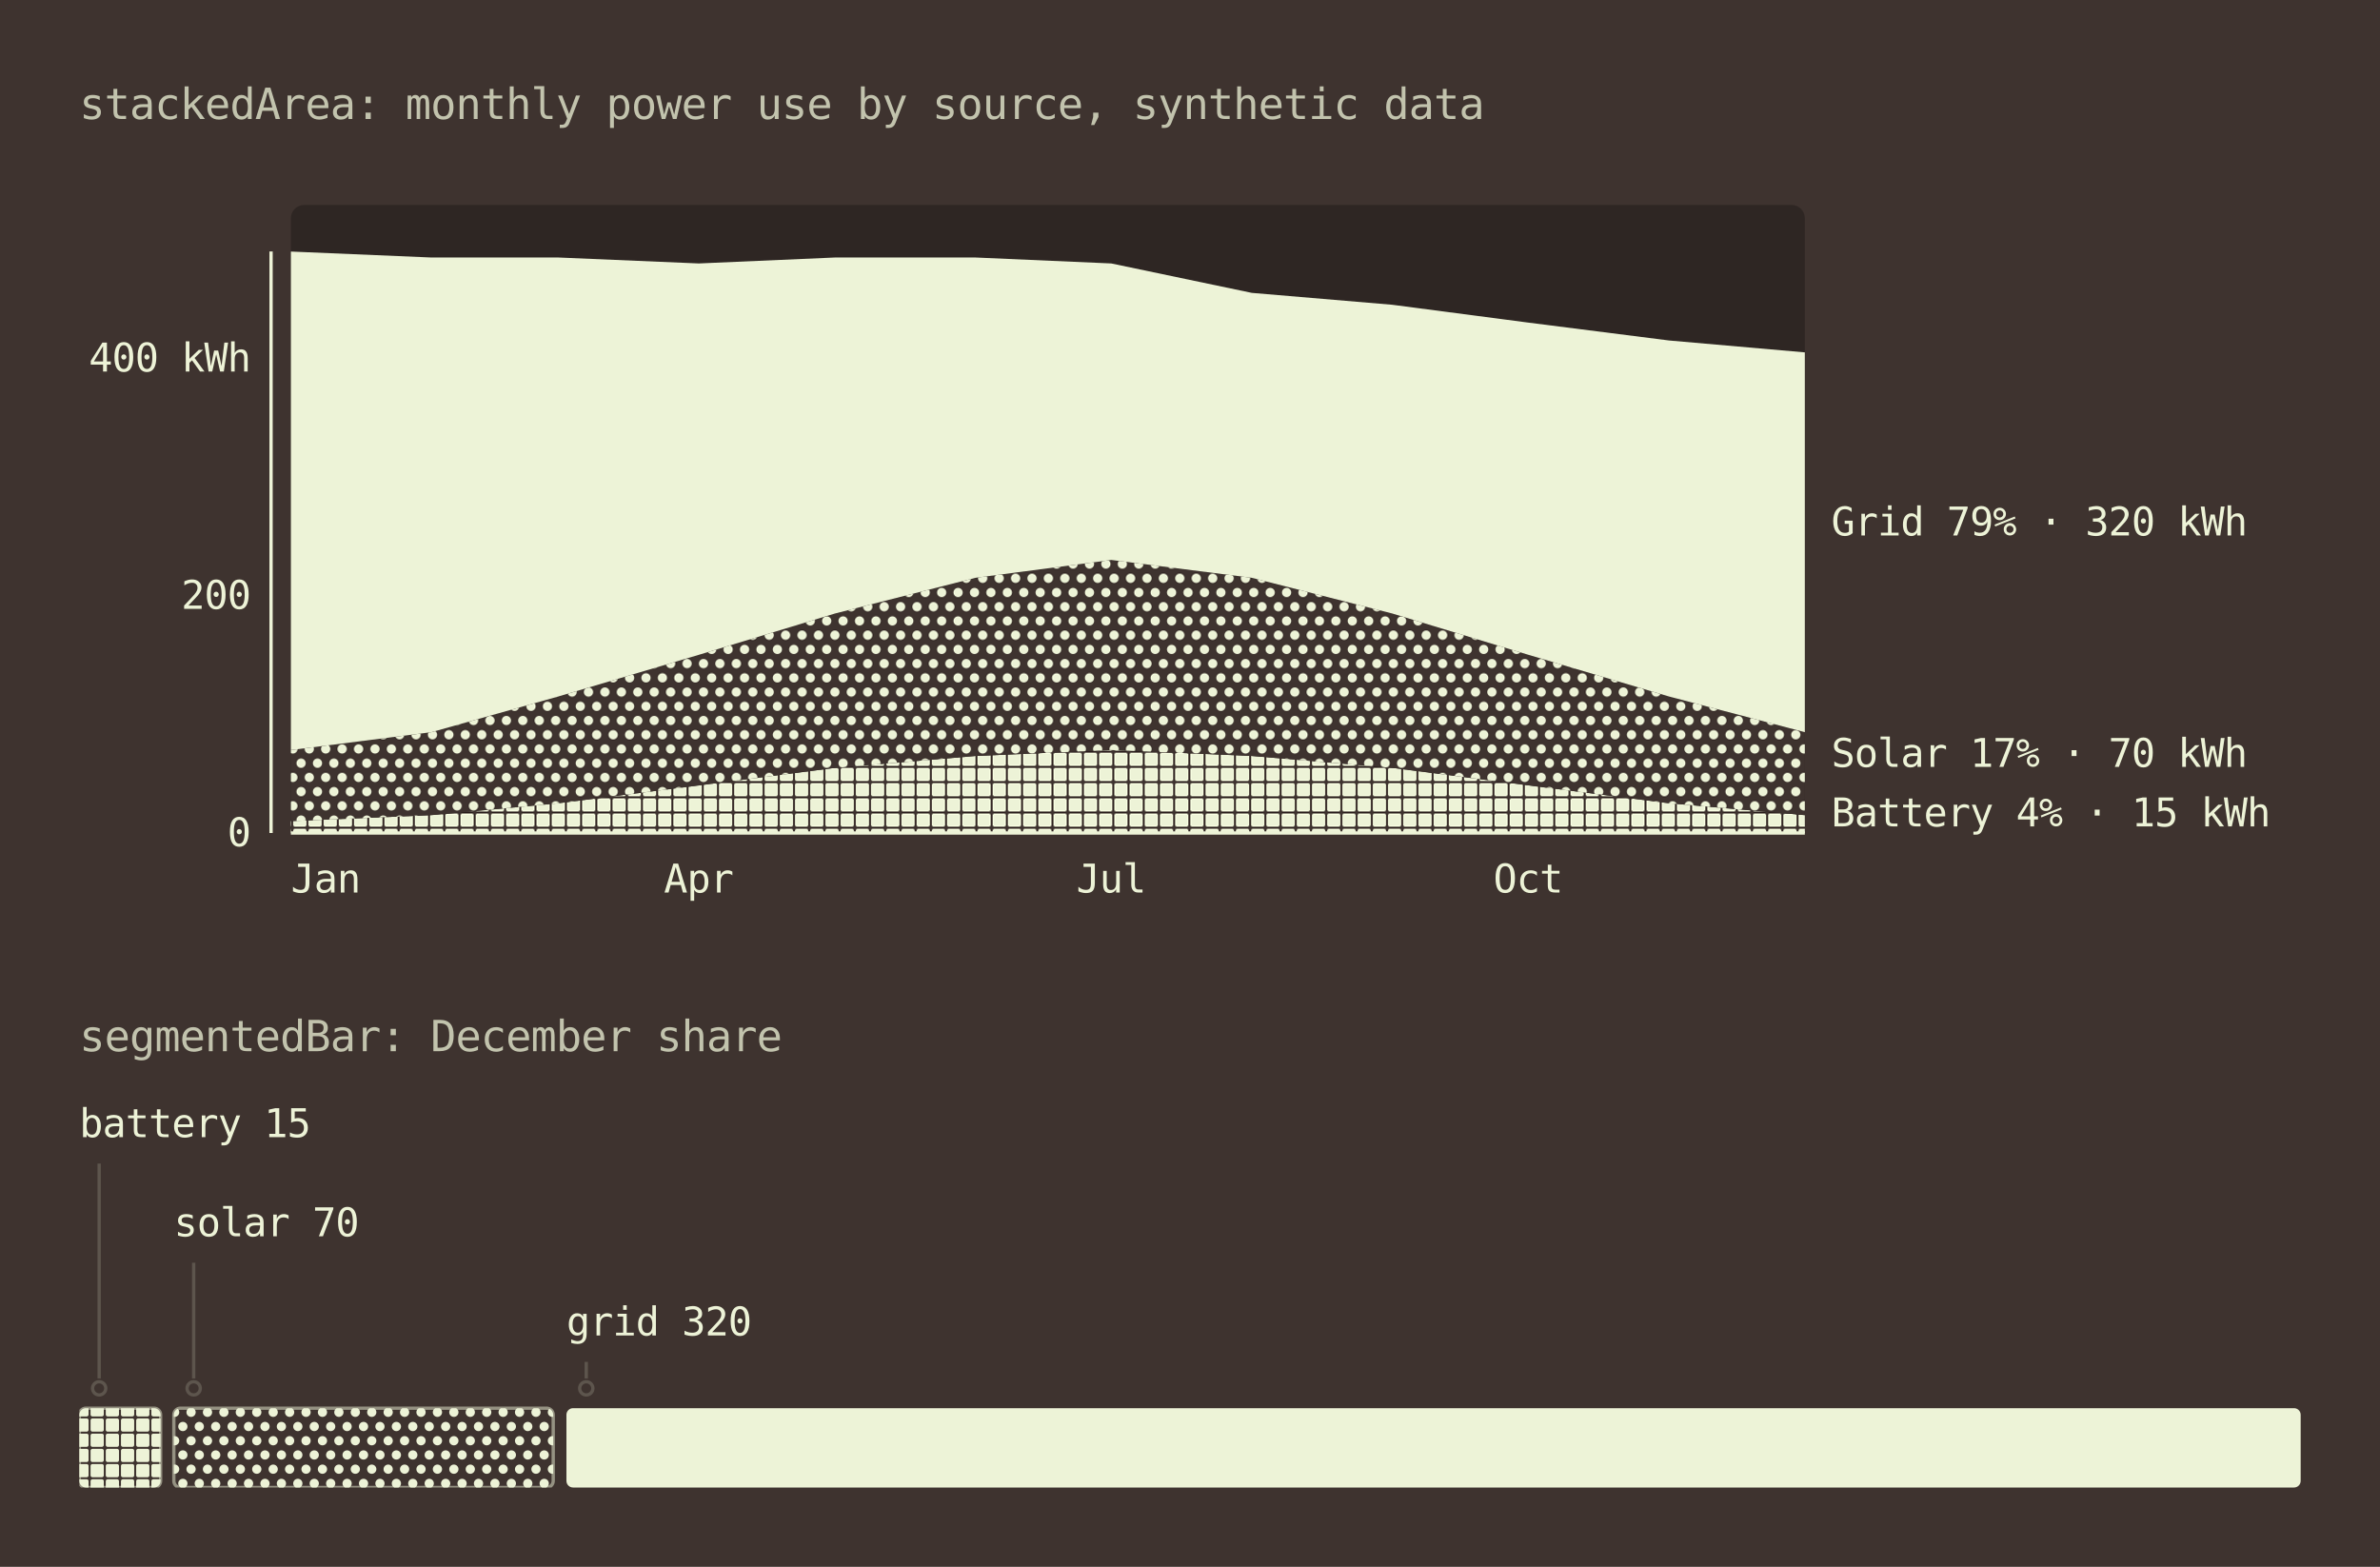
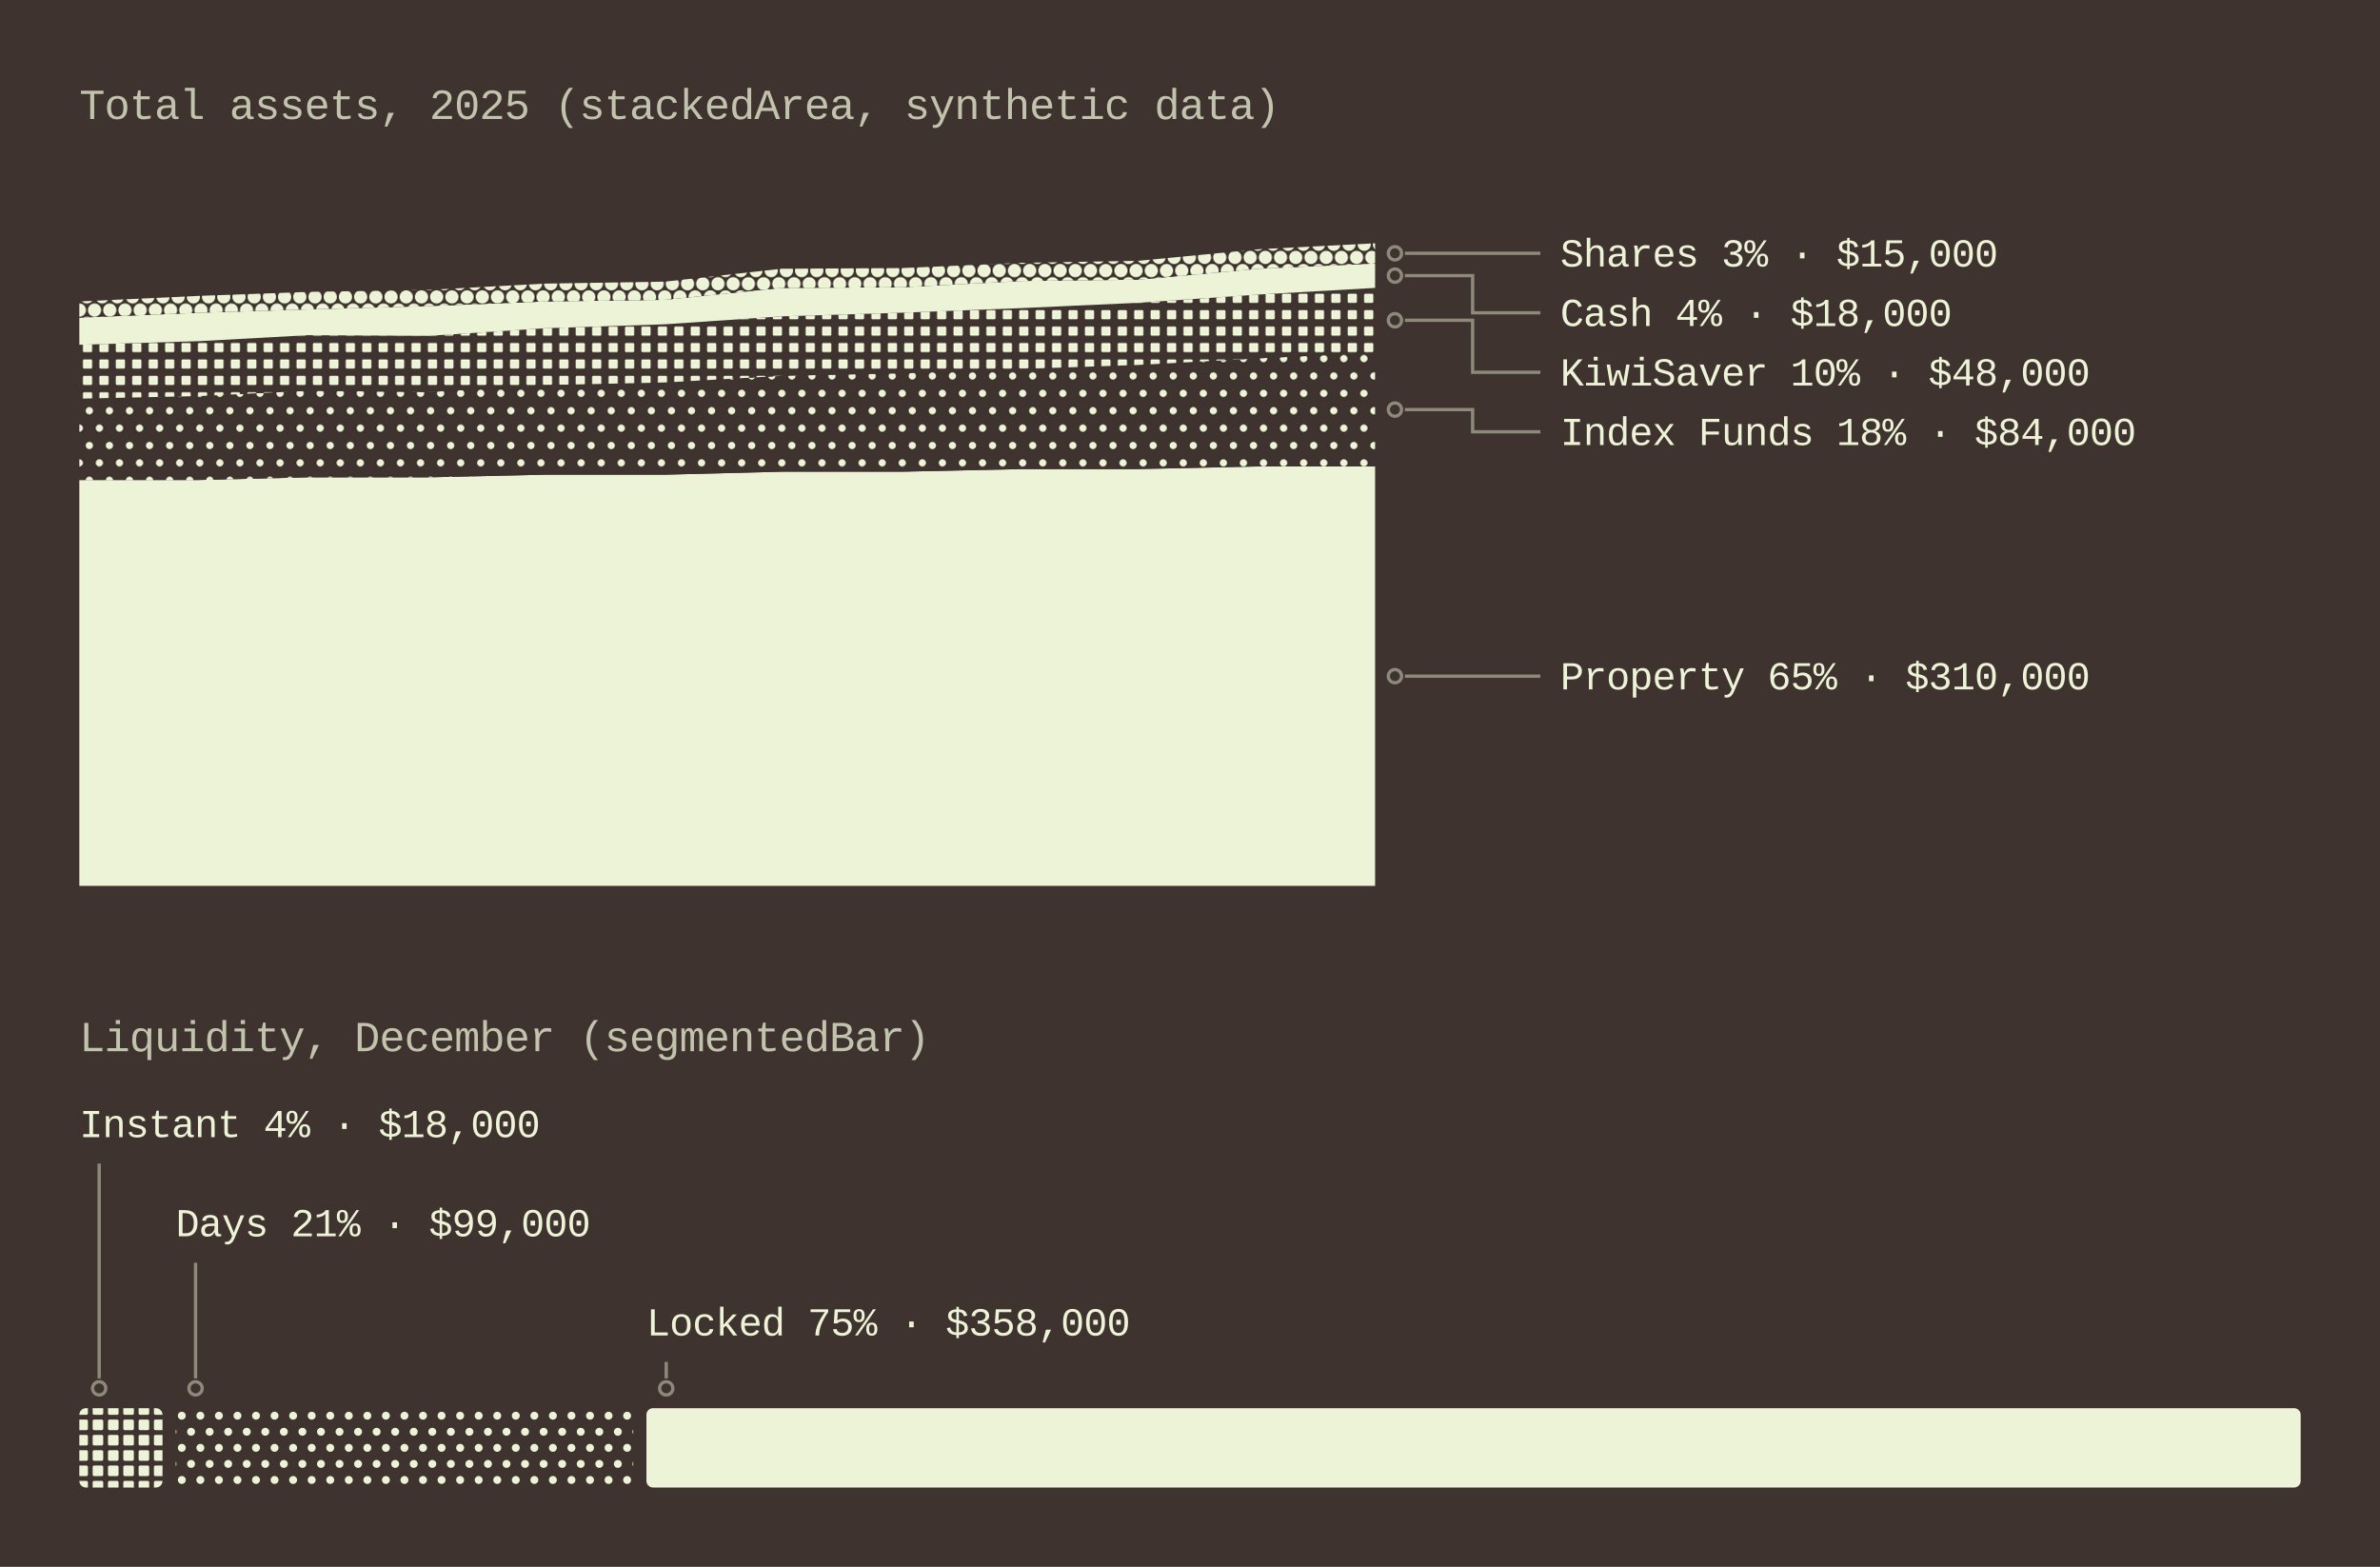
- <svg xmlns="http://www.w3.org/2000/svg" width="720" height="474" viewBox="0 0 720 474" style="color:#edf3d7;font-family:ui-monospace, SFMono-Regular, Menlo, Consolas, monospace">
-   <style>svg text { font-family: ui-monospace, SFMono-Regular, Menlo, Consolas, monospace; font-size: 12px; fill: currentColor; letter-spacing: -0.24px; font-variant-numeric: tabular-nums; }</style>
+ <svg xmlns="http://www.w3.org/2000/svg" width="720" height="474" viewBox="0 0 720 474" style="color:#edf3d7;font-family:ui-monospace, SFMono-Regular, Menlo, Consolas, 'Liberation Mono', monospace">
+   <style>svg text { font-family: ui-monospace, SFMono-Regular, Menlo, Consolas, 'Liberation Mono', monospace; font-size: 12px; fill: currentColor; letter-spacing: -0.24px; font-variant-numeric: tabular-nums; }</style>
  <rect width="100%" height="100%" fill="#3e332f" />
-   <text x="24" y="36" style="font-size:13px;opacity:.75">stackedArea: monthly power use by source, synthetic data</text>
-   <svg viewBox="0 0 672 230" width="672" height="230" class="sediment" role="img" aria-label="Stacked area chart" aria-describedby="sediment-1-desc" x="24" y="48">
+   <text x="24" y="36" style="font-size:13px;opacity:.75">Total assets, 2025 (stackedArea, synthetic data)</text>
+   <svg viewBox="0 0 672 230" width="672" height="230" class="sediment" role="img" aria-label="Total assets" aria-describedby="sediment-2-desc" x="24" y="48" overflow="visible">
    <defs>
-       <pattern id="px-1-0-3" width="4.6" height="4.6" patternUnits="userSpaceOnUse" fill="#edf3d7">
-         <rect width="4.6" height="4.6" fill="#3e332f" class="sbg" />
-         <rect x="0.3" y="0.3" width="4" height="4" rx="0.56" />
+       <pattern id="px-1-1-5" width="6.072" height="10.518" patternUnits="userSpaceOnUse" fill="#edf3d7">
+         <rect width="6.072" height="10.518" fill="#3e332f" class="sbg" />
+         <circle cx="3.036" cy="2.629" r="1.1" />
+         <circle cx="0" cy="7.888" r="1.1" />
+         <circle cx="6.072" cy="7.888" r="1.1" />
      </pattern>
-       <pattern id="px-1-1-3" width="4.969" height="8.606" patternUnits="userSpaceOnUse" fill="#edf3d7">
-         <rect width="4.969" height="8.606" fill="#3e332f" class="sbg" />
-         <circle cx="2.484" cy="2.152" r="1.4" />
-         <circle cx="0" cy="6.455" r="1.4" />
-         <circle cx="4.969" cy="6.455" r="1.4" />
+       <pattern id="px-1-2-5" width="4.969" height="4.969" patternUnits="userSpaceOnUse" fill="#edf3d7">
+         <rect width="4.969" height="4.969" fill="#3e332f" class="sbg" />
+         <rect x="1.084" y="1.084" width="2.8" height="2.8" rx="0.392" />
+       </pattern>
+       <pattern id="px-1-3-5" width="4.6" height="7.967" patternUnits="userSpaceOnUse" fill="#edf3d7">
+         <rect width="4.6" height="7.967" fill="#3e332f" class="sbg" />
+         <circle cx="2.3" cy="1.992" r="2" />
+         <circle cx="0" cy="5.975" r="2" />
+         <circle cx="4.6" cy="5.975" r="2" />
      </pattern>
    </defs>
-     <rect x="64" y="14" width="458" height="190" fill="rgba(0,0,0,0.25)" rx="4" class="sbg" />
-     <line x1="58" x2="58" y1="204" y2="28.074" stroke="#edf3d7" stroke-width="1" />
-     <text x="52" y="208" text-anchor="end">0</text>
-     <text x="52" y="136.193" text-anchor="end">200</text>
-     <text x="52" y="64.387" text-anchor="end">400 kWh</text>
-     <path d="M64.0 200.4 L106.5 198.6 L144.9 195.0 L187.4 189.6 L228.6 184.3 L271.1 180.7 L312.2 178.9 L354.7 180.7 L397.2 184.3 L438.4 189.6 L480.9 195.0 L522.0 198.6 L522.0 204.0 L480.9 204.0 L438.4 204.0 L397.2 204.0 L354.7 204.0 L312.2 204.0 L271.1 204.0 L228.6 204.0 L187.4 204.0 L144.9 204.0 L106.5 204.0 L64.0 204.0 Z" fill="url(#px-1-0-3)" />
-     <path d="M64.0 178.9 L106.5 173.5 L144.9 162.7 L187.4 150.1 L228.6 137.6 L271.1 126.8 L312.2 121.4 L354.7 126.8 L397.2 137.6 L438.4 150.1 L480.9 162.7 L522.0 173.5 L522.0 198.6 L480.9 195.0 L438.4 189.6 L397.2 184.3 L354.7 180.7 L312.2 178.9 L271.1 180.7 L228.6 184.3 L187.4 189.6 L144.9 195.0 L106.5 198.6 L64.0 200.4 Z" fill="url(#px-1-1-3)" />
-     <path d="M64.0 28.1 L106.5 29.9 L144.9 29.9 L187.4 31.7 L228.6 29.9 L271.1 29.9 L312.2 31.7 L354.7 40.6 L397.2 44.2 L438.4 49.6 L480.9 55.0 L522.0 58.6 L522.0 173.5 L480.9 162.7 L438.4 150.1 L397.2 137.6 L354.7 126.8 L312.2 121.4 L271.1 126.8 L228.6 137.6 L187.4 150.1 L144.9 162.7 L106.5 173.5 L64.0 178.9 Z" fill="#edf3d7" />
-     <line x1="64" x2="522" y1="204" y2="204" stroke="#edf3d7" stroke-width="1" />
-     <text x="64" y="222" text-anchor="start">Jan</text>
-     <text x="187.413" y="222" text-anchor="middle">Apr</text>
-     <text x="312.198" y="222" text-anchor="middle">Jul</text>
-     <text x="438.353" y="222" text-anchor="middle">Oct</text>
-     <text x="530" y="113.989" class="dlabel" fill="#edf3d7">Grid 79% · 320 kWh</text>
-     <text x="530" y="184" class="dlabel" fill="#edf3d7">Solar 17% · 70 kWh</text>
-     <text x="530" y="202" class="dlabel" fill="#edf3d7">Battery 4% · 15 kWh</text>
+     <path d="M0.0 97.2 L36.4 97.2 L69.2 96.4 L105.6 96.4 L140.8 95.6 L177.2 95.6 L212.4 94.7 L248.8 94.7 L285.2 93.9 L320.4 93.9 L356.8 93.1 L392.0 93.1 L392.0 220.0 L356.8 220.0 L320.4 220.0 L285.2 220.0 L248.8 220.0 L212.4 220.0 L177.2 220.0 L140.8 220.0 L105.6 220.0 L69.2 220.0 L36.4 220.0 L0.0 220.0 Z" fill="#edf3d7" />
+     <path d="M0.0 72.6 L36.4 71.8 L69.2 70.2 L105.6 70.6 L140.8 68.5 L177.2 67.7 L212.4 65.7 L248.8 64.9 L285.2 63.6 L320.4 62.4 L356.8 60.4 L392.0 58.7 L392.0 93.1 L356.8 93.1 L320.4 93.9 L285.2 93.9 L248.8 94.7 L212.4 94.7 L177.2 95.6 L140.8 95.6 L105.6 96.4 L69.2 96.4 L36.4 97.2 L0.0 97.2 Z" fill="url(#px-1-1-5)" />
+     <path d="M0.0 56.3 L36.4 55.2 L69.2 53.4 L105.6 53.6 L140.8 51.3 L177.2 50.1 L212.4 47.7 L248.8 46.6 L285.2 45.2 L320.4 43.6 L356.8 41.1 L392.0 39.1 L392.0 58.7 L356.8 60.4 L320.4 62.4 L285.2 63.6 L248.8 64.9 L212.4 65.7 L177.2 67.7 L140.8 68.5 L105.6 70.6 L69.2 70.2 L36.4 71.8 L0.0 72.6 Z" fill="url(#px-1-2-5)" />
+     <path d="M0.0 48.1 L36.4 46.6 L69.2 45.6 L105.6 44.6 L140.8 43.2 L177.2 42.7 L212.4 39.1 L248.8 38.9 L285.2 37.0 L320.4 36.6 L356.8 33.3 L392.0 31.7 L392.0 39.1 L356.8 41.1 L320.4 43.6 L285.2 45.2 L248.8 46.6 L212.4 47.7 L177.2 50.1 L140.8 51.3 L105.6 53.6 L69.2 53.4 L36.4 55.2 L0.0 56.3 Z" fill="#edf3d7" />
+     <path d="M0.0 43.2 L36.4 41.5 L69.2 40.3 L105.6 39.7 L140.8 37.8 L177.2 37.2 L212.4 33.3 L248.8 33.1 L285.2 31.5 L320.4 30.9 L356.8 27.4 L392.0 25.6 L392.0 31.7 L356.8 33.3 L320.4 36.6 L285.2 37.0 L248.8 38.9 L212.4 39.1 L177.2 42.7 L140.8 43.2 L105.6 44.6 L69.2 45.6 L36.4 46.6 L0.0 48.1 Z" fill="url(#px-1-3-5)" />
+     <circle cx="398" cy="28.626" r="2" fill="none" stroke="rgba(237,243,215,0.45)" stroke-width="1" />
+     <line x1="401" x2="442" y1="28.626" y2="28.626" stroke="rgba(237,243,215,0.45)" stroke-width="1" />
+     <text x="448" y="32.626" class="dlabel" fill="#edf3d7">Shares 3% · $15,000</text>
+     <circle cx="398" cy="35.38" r="2" fill="none" stroke="rgba(237,243,215,0.45)" stroke-width="1" />
+     <polyline points="401,35.38 421.5,35.38 421.5,46.626 442,46.626" fill="none" stroke="rgba(237,243,215,0.45)" stroke-width="1" stroke-linejoin="miter" />
+     <text x="448" y="50.626" class="dlabel" fill="#edf3d7">Cash 4% · $18,000</text>
+     <circle cx="398" cy="48.889" r="2" fill="none" stroke="rgba(237,243,215,0.45)" stroke-width="1" />
+     <polyline points="401,48.889 421.5,48.889 421.5,64.626 442,64.626" fill="none" stroke="rgba(237,243,215,0.45)" stroke-width="1" stroke-linejoin="miter" />
+     <text x="448" y="68.626" class="dlabel" fill="#edf3d7">KiwiSaver 10% · $48,000</text>
+     <circle cx="398" cy="75.906" r="2" fill="none" stroke="rgba(237,243,215,0.45)" stroke-width="1" />
+     <polyline points="401,75.906 421.5,75.906 421.5,82.626 442,82.626" fill="none" stroke="rgba(237,243,215,0.45)" stroke-width="1" stroke-linejoin="miter" />
+     <text x="448" y="86.626" class="dlabel" fill="#edf3d7">Index Funds 18% · $84,000</text>
+     <circle cx="398" cy="156.55" r="2" fill="none" stroke="rgba(237,243,215,0.45)" stroke-width="1" />
+     <line x1="401" x2="442" y1="156.55" y2="156.55" stroke="rgba(237,243,215,0.45)" stroke-width="1" />
+     <text x="448" y="160.55" class="dlabel" fill="#edf3d7">Property 65% · $310,000</text>
  </svg>
-   <text x="24" y="318" style="font-size:13px;opacity:.75">segmentedBar: December share</text>
-   <svg viewBox="0 0 672 120" width="672" height="120" class="sediment" role="img" aria-label="Segmented bar" aria-describedby="sediment-2-desc" x="24" y="330">
+   <text x="24" y="318" style="font-size:13px;opacity:.75">Liquidity, December (segmentedBar)</text>
+   <svg viewBox="0 0 672 120" width="672" height="120" class="sediment" role="img" aria-label="Liquidity" aria-describedby="sediment-3-desc" x="24" y="330" overflow="visible">
    <defs>
      <clipPath id="tx-clip-1">
-         <rect x="0" y="96" width="24.593" height="24" rx="2" />
+         <rect x="0" y="96" width="25.162" height="24" rx="2" />
      </clipPath>
      <clipPath id="tx-clip-2">
-         <rect x="28.593" y="96" width="114.765" height="24" rx="2" />
+         <rect x="29.162" y="96" width="138.392" height="24" rx="2" />
      </clipPath>
    </defs>
-     <rect x="0" y="96" width="24.593" height="24" rx="2" fill="transparent" pointer-events="all" stroke="rgba(237,243,215,0.5)" stroke-width="1" class="sbg" />
+     <rect x="0" y="96" width="25.162" height="24" rx="2" fill="#3e332f" pointer-events="all" class="sbg" />
    <g fill="#edf3d7" pointer-events="none" clip-path="url(#tx-clip-1)">
-       <rect x="-1.204" y="94.5" width="4" height="4" rx="0.56" />
-       <rect x="3.396" y="94.5" width="4" height="4" rx="0.56" />
-       <rect x="7.996" y="94.5" width="4" height="4" rx="0.56" />
-       <rect x="12.596" y="94.5" width="4" height="4" rx="0.56" />
-       <rect x="17.196" y="94.5" width="4" height="4" rx="0.56" />
-       <rect x="21.796" y="94.5" width="4" height="4" rx="0.56" />
-       <rect x="-1.204" y="99.1" width="4" height="4" rx="0.56" />
-       <rect x="3.396" y="99.1" width="4" height="4" rx="0.56" />
-       <rect x="7.996" y="99.1" width="4" height="4" rx="0.56" />
-       <rect x="12.596" y="99.1" width="4" height="4" rx="0.56" />
-       <rect x="17.196" y="99.1" width="4" height="4" rx="0.56" />
-       <rect x="21.796" y="99.1" width="4" height="4" rx="0.56" />
-       <rect x="-1.204" y="103.7" width="4" height="4" rx="0.56" />
-       <rect x="3.396" y="103.7" width="4" height="4" rx="0.56" />
-       <rect x="7.996" y="103.7" width="4" height="4" rx="0.56" />
-       <rect x="12.596" y="103.7" width="4" height="4" rx="0.56" />
-       <rect x="17.196" y="103.7" width="4" height="4" rx="0.56" />
-       <rect x="21.796" y="103.7" width="4" height="4" rx="0.56" />
-       <rect x="-1.204" y="108.3" width="4" height="4" rx="0.56" />
-       <rect x="3.396" y="108.3" width="4" height="4" rx="0.56" />
-       <rect x="7.996" y="108.3" width="4" height="4" rx="0.56" />
-       <rect x="12.596" y="108.3" width="4" height="4" rx="0.56" />
-       <rect x="17.196" y="108.3" width="4" height="4" rx="0.56" />
-       <rect x="21.796" y="108.3" width="4" height="4" rx="0.56" />
-       <rect x="-1.204" y="112.9" width="4" height="4" rx="0.56" />
-       <rect x="3.396" y="112.9" width="4" height="4" rx="0.56" />
-       <rect x="7.996" y="112.9" width="4" height="4" rx="0.56" />
-       <rect x="12.596" y="112.9" width="4" height="4" rx="0.56" />
-       <rect x="17.196" y="112.9" width="4" height="4" rx="0.56" />
-       <rect x="21.796" y="112.9" width="4" height="4" rx="0.56" />
-       <rect x="-1.204" y="117.5" width="4" height="4" rx="0.56" />
-       <rect x="3.396" y="117.5" width="4" height="4" rx="0.56" />
-       <rect x="7.996" y="117.5" width="4" height="4" rx="0.56" />
-       <rect x="12.596" y="117.5" width="4" height="4" rx="0.56" />
-       <rect x="17.196" y="117.5" width="4" height="4" rx="0.56" />
-       <rect x="21.796" y="117.5" width="4" height="4" rx="0.56" />
+       <rect x="-0.604" y="94.815" width="3.2" height="3.2" rx="0.448" />
+       <rect x="4.03" y="94.815" width="3.2" height="3.2" rx="0.448" />
+       <rect x="8.664" y="94.815" width="3.2" height="3.2" rx="0.448" />
+       <rect x="13.298" y="94.815" width="3.2" height="3.2" rx="0.448" />
+       <rect x="17.932" y="94.815" width="3.2" height="3.2" rx="0.448" />
+       <rect x="22.566" y="94.815" width="3.2" height="3.2" rx="0.448" />
+       <rect x="-0.604" y="99.449" width="3.2" height="3.2" rx="0.448" />
+       <rect x="4.03" y="99.449" width="3.2" height="3.2" rx="0.448" />
+       <rect x="8.664" y="99.449" width="3.2" height="3.2" rx="0.448" />
+       <rect x="13.298" y="99.449" width="3.2" height="3.2" rx="0.448" />
+       <rect x="17.932" y="99.449" width="3.2" height="3.2" rx="0.448" />
+       <rect x="22.566" y="99.449" width="3.2" height="3.2" rx="0.448" />
+       <rect x="-0.604" y="104.083" width="3.2" height="3.2" rx="0.448" />
+       <rect x="4.03" y="104.083" width="3.2" height="3.2" rx="0.448" />
+       <rect x="8.664" y="104.083" width="3.2" height="3.2" rx="0.448" />
+       <rect x="13.298" y="104.083" width="3.2" height="3.2" rx="0.448" />
+       <rect x="17.932" y="104.083" width="3.2" height="3.2" rx="0.448" />
+       <rect x="22.566" y="104.083" width="3.2" height="3.2" rx="0.448" />
+       <rect x="-0.604" y="108.717" width="3.2" height="3.2" rx="0.448" />
+       <rect x="4.03" y="108.717" width="3.2" height="3.2" rx="0.448" />
+       <rect x="8.664" y="108.717" width="3.2" height="3.2" rx="0.448" />
+       <rect x="13.298" y="108.717" width="3.2" height="3.2" rx="0.448" />
+       <rect x="17.932" y="108.717" width="3.2" height="3.2" rx="0.448" />
+       <rect x="22.566" y="108.717" width="3.2" height="3.2" rx="0.448" />
+       <rect x="-0.604" y="113.351" width="3.2" height="3.2" rx="0.448" />
+       <rect x="4.03" y="113.351" width="3.2" height="3.2" rx="0.448" />
+       <rect x="8.664" y="113.351" width="3.2" height="3.2" rx="0.448" />
+       <rect x="13.298" y="113.351" width="3.2" height="3.2" rx="0.448" />
+       <rect x="17.932" y="113.351" width="3.2" height="3.2" rx="0.448" />
+       <rect x="22.566" y="113.351" width="3.2" height="3.2" rx="0.448" />
+       <rect x="-0.604" y="117.985" width="3.2" height="3.2" rx="0.448" />
+       <rect x="4.03" y="117.985" width="3.2" height="3.2" rx="0.448" />
+       <rect x="8.664" y="117.985" width="3.2" height="3.2" rx="0.448" />
+       <rect x="13.298" y="117.985" width="3.2" height="3.2" rx="0.448" />
+       <rect x="17.932" y="117.985" width="3.2" height="3.2" rx="0.448" />
+       <rect x="22.566" y="117.985" width="3.2" height="3.2" rx="0.448" />
    </g>
-     <line x1="6" x2="6" y1="22" y2="87" stroke="rgba(237,243,215,0.18)" stroke-width="1" />
-     <circle cx="6" cy="90" r="2" fill="none" stroke="rgba(237,243,215,0.18)" stroke-width="1" />
-     <text x="0" y="14" text-anchor="start">battery 15</text>
-     <rect x="28.593" y="96" width="114.765" height="24" rx="2" fill="transparent" pointer-events="all" stroke="rgba(237,243,215,0.5)" stroke-width="1" class="sbg" />
+     <line x1="6" x2="6" y1="22" y2="87" stroke="rgba(237,243,215,0.45)" stroke-width="1" />
+     <circle cx="6" cy="90" r="2" fill="none" stroke="rgba(237,243,215,0.45)" stroke-width="1" />
+     <text x="0" y="14" text-anchor="start">Instant 4% · $18,000</text>
+     <rect x="29.162" y="96" width="138.392" height="24" rx="2" fill="#3e332f" pointer-events="all" class="sbg" />
    <g fill="#edf3d7" pointer-events="none" clip-path="url(#tx-clip-2)">
-       <circle cx="28.833" cy="97.242" r="1.4" />
-       <circle cx="33.802" cy="97.242" r="1.4" />
-       <circle cx="38.771" cy="97.242" r="1.4" />
-       <circle cx="43.74" cy="97.242" r="1.4" />
-       <circle cx="48.709" cy="97.242" r="1.4" />
-       <circle cx="53.678" cy="97.242" r="1.4" />
-       <circle cx="58.647" cy="97.242" r="1.4" />
-       <circle cx="63.615" cy="97.242" r="1.4" />
-       <circle cx="68.584" cy="97.242" r="1.4" />
-       <circle cx="73.553" cy="97.242" r="1.4" />
-       <circle cx="78.522" cy="97.242" r="1.4" />
-       <circle cx="83.491" cy="97.242" r="1.4" />
-       <circle cx="88.46" cy="97.242" r="1.4" />
-       <circle cx="93.429" cy="97.242" r="1.4" />
-       <circle cx="98.397" cy="97.242" r="1.4" />
-       <circle cx="103.366" cy="97.242" r="1.4" />
-       <circle cx="108.335" cy="97.242" r="1.4" />
-       <circle cx="113.304" cy="97.242" r="1.4" />
-       <circle cx="118.273" cy="97.242" r="1.4" />
-       <circle cx="123.242" cy="97.242" r="1.4" />
-       <circle cx="128.211" cy="97.242" r="1.4" />
-       <circle cx="133.18" cy="97.242" r="1.4" />
-       <circle cx="138.148" cy="97.242" r="1.4" />
-       <circle cx="143.117" cy="97.242" r="1.4" />
-       <circle cx="31.318" cy="101.545" r="1.4" />
-       <circle cx="36.287" cy="101.545" r="1.4" />
-       <circle cx="41.255" cy="101.545" r="1.4" />
-       <circle cx="46.224" cy="101.545" r="1.4" />
-       <circle cx="51.193" cy="101.545" r="1.4" />
-       <circle cx="56.162" cy="101.545" r="1.4" />
-       <circle cx="61.131" cy="101.545" r="1.4" />
-       <circle cx="66.1" cy="101.545" r="1.4" />
-       <circle cx="71.069" cy="101.545" r="1.4" />
-       <circle cx="76.038" cy="101.545" r="1.4" />
-       <circle cx="81.006" cy="101.545" r="1.4" />
-       <circle cx="85.975" cy="101.545" r="1.4" />
-       <circle cx="90.944" cy="101.545" r="1.4" />
-       <circle cx="95.913" cy="101.545" r="1.4" />
-       <circle cx="100.882" cy="101.545" r="1.4" />
-       <circle cx="105.851" cy="101.545" r="1.4" />
-       <circle cx="110.82" cy="101.545" r="1.4" />
-       <circle cx="115.789" cy="101.545" r="1.4" />
-       <circle cx="120.757" cy="101.545" r="1.4" />
-       <circle cx="125.726" cy="101.545" r="1.4" />
-       <circle cx="130.695" cy="101.545" r="1.4" />
-       <circle cx="135.664" cy="101.545" r="1.4" />
-       <circle cx="140.633" cy="101.545" r="1.4" />
-       <circle cx="28.833" cy="105.848" r="1.4" />
-       <circle cx="33.802" cy="105.848" r="1.4" />
-       <circle cx="38.771" cy="105.848" r="1.4" />
-       <circle cx="43.74" cy="105.848" r="1.4" />
-       <circle cx="48.709" cy="105.848" r="1.4" />
-       <circle cx="53.678" cy="105.848" r="1.4" />
-       <circle cx="58.647" cy="105.848" r="1.4" />
-       <circle cx="63.615" cy="105.848" r="1.4" />
-       <circle cx="68.584" cy="105.848" r="1.4" />
-       <circle cx="73.553" cy="105.848" r="1.4" />
-       <circle cx="78.522" cy="105.848" r="1.4" />
-       <circle cx="83.491" cy="105.848" r="1.4" />
-       <circle cx="88.46" cy="105.848" r="1.4" />
-       <circle cx="93.429" cy="105.848" r="1.4" />
-       <circle cx="98.397" cy="105.848" r="1.4" />
-       <circle cx="103.366" cy="105.848" r="1.4" />
-       <circle cx="108.335" cy="105.848" r="1.4" />
-       <circle cx="113.304" cy="105.848" r="1.4" />
-       <circle cx="118.273" cy="105.848" r="1.4" />
-       <circle cx="123.242" cy="105.848" r="1.4" />
-       <circle cx="128.211" cy="105.848" r="1.4" />
-       <circle cx="133.18" cy="105.848" r="1.4" />
-       <circle cx="138.148" cy="105.848" r="1.4" />
-       <circle cx="143.117" cy="105.848" r="1.4" />
-       <circle cx="31.318" cy="110.152" r="1.4" />
-       <circle cx="36.287" cy="110.152" r="1.4" />
-       <circle cx="41.255" cy="110.152" r="1.4" />
-       <circle cx="46.224" cy="110.152" r="1.4" />
-       <circle cx="51.193" cy="110.152" r="1.4" />
-       <circle cx="56.162" cy="110.152" r="1.4" />
-       <circle cx="61.131" cy="110.152" r="1.4" />
-       <circle cx="66.1" cy="110.152" r="1.4" />
-       <circle cx="71.069" cy="110.152" r="1.4" />
-       <circle cx="76.038" cy="110.152" r="1.4" />
-       <circle cx="81.006" cy="110.152" r="1.4" />
-       <circle cx="85.975" cy="110.152" r="1.4" />
-       <circle cx="90.944" cy="110.152" r="1.4" />
-       <circle cx="95.913" cy="110.152" r="1.4" />
-       <circle cx="100.882" cy="110.152" r="1.4" />
-       <circle cx="105.851" cy="110.152" r="1.4" />
-       <circle cx="110.82" cy="110.152" r="1.4" />
-       <circle cx="115.789" cy="110.152" r="1.4" />
-       <circle cx="120.757" cy="110.152" r="1.4" />
-       <circle cx="125.726" cy="110.152" r="1.4" />
-       <circle cx="130.695" cy="110.152" r="1.4" />
-       <circle cx="135.664" cy="110.152" r="1.4" />
-       <circle cx="140.633" cy="110.152" r="1.4" />
-       <circle cx="28.833" cy="114.455" r="1.4" />
-       <circle cx="33.802" cy="114.455" r="1.4" />
-       <circle cx="38.771" cy="114.455" r="1.4" />
-       <circle cx="43.74" cy="114.455" r="1.4" />
-       <circle cx="48.709" cy="114.455" r="1.4" />
-       <circle cx="53.678" cy="114.455" r="1.4" />
-       <circle cx="58.647" cy="114.455" r="1.4" />
-       <circle cx="63.615" cy="114.455" r="1.4" />
-       <circle cx="68.584" cy="114.455" r="1.4" />
-       <circle cx="73.553" cy="114.455" r="1.4" />
-       <circle cx="78.522" cy="114.455" r="1.4" />
-       <circle cx="83.491" cy="114.455" r="1.4" />
-       <circle cx="88.46" cy="114.455" r="1.4" />
-       <circle cx="93.429" cy="114.455" r="1.4" />
-       <circle cx="98.397" cy="114.455" r="1.4" />
-       <circle cx="103.366" cy="114.455" r="1.4" />
-       <circle cx="108.335" cy="114.455" r="1.4" />
-       <circle cx="113.304" cy="114.455" r="1.4" />
-       <circle cx="118.273" cy="114.455" r="1.4" />
-       <circle cx="123.242" cy="114.455" r="1.4" />
-       <circle cx="128.211" cy="114.455" r="1.4" />
-       <circle cx="133.18" cy="114.455" r="1.4" />
-       <circle cx="138.148" cy="114.455" r="1.4" />
-       <circle cx="143.117" cy="114.455" r="1.4" />
-       <circle cx="31.318" cy="118.758" r="1.4" />
-       <circle cx="36.287" cy="118.758" r="1.4" />
-       <circle cx="41.255" cy="118.758" r="1.4" />
-       <circle cx="46.224" cy="118.758" r="1.4" />
-       <circle cx="51.193" cy="118.758" r="1.4" />
-       <circle cx="56.162" cy="118.758" r="1.4" />
-       <circle cx="61.131" cy="118.758" r="1.4" />
-       <circle cx="66.1" cy="118.758" r="1.4" />
-       <circle cx="71.069" cy="118.758" r="1.4" />
-       <circle cx="76.038" cy="118.758" r="1.4" />
-       <circle cx="81.006" cy="118.758" r="1.4" />
-       <circle cx="85.975" cy="118.758" r="1.4" />
-       <circle cx="90.944" cy="118.758" r="1.4" />
-       <circle cx="95.913" cy="118.758" r="1.4" />
-       <circle cx="100.882" cy="118.758" r="1.4" />
-       <circle cx="105.851" cy="118.758" r="1.4" />
-       <circle cx="110.82" cy="118.758" r="1.4" />
-       <circle cx="115.789" cy="118.758" r="1.4" />
-       <circle cx="120.757" cy="118.758" r="1.4" />
-       <circle cx="125.726" cy="118.758" r="1.4" />
-       <circle cx="130.695" cy="118.758" r="1.4" />
-       <circle cx="135.664" cy="118.758" r="1.4" />
-       <circle cx="140.633" cy="118.758" r="1.4" />
+       <circle cx="30.999" cy="98.278" r="1.2" />
+       <circle cx="36.612" cy="98.278" r="1.2" />
+       <circle cx="42.225" cy="98.278" r="1.2" />
+       <circle cx="47.838" cy="98.278" r="1.2" />
+       <circle cx="53.452" cy="98.278" r="1.2" />
+       <circle cx="59.065" cy="98.278" r="1.2" />
+       <circle cx="64.678" cy="98.278" r="1.2" />
+       <circle cx="70.292" cy="98.278" r="1.2" />
+       <circle cx="75.905" cy="98.278" r="1.2" />
+       <circle cx="81.518" cy="98.278" r="1.2" />
+       <circle cx="87.131" cy="98.278" r="1.2" />
+       <circle cx="92.745" cy="98.278" r="1.2" />
+       <circle cx="98.358" cy="98.278" r="1.2" />
+       <circle cx="103.971" cy="98.278" r="1.2" />
+       <circle cx="109.584" cy="98.278" r="1.2" />
+       <circle cx="115.198" cy="98.278" r="1.2" />
+       <circle cx="120.811" cy="98.278" r="1.2" />
+       <circle cx="126.424" cy="98.278" r="1.2" />
+       <circle cx="132.038" cy="98.278" r="1.2" />
+       <circle cx="137.651" cy="98.278" r="1.2" />
+       <circle cx="143.264" cy="98.278" r="1.2" />
+       <circle cx="148.877" cy="98.278" r="1.2" />
+       <circle cx="154.491" cy="98.278" r="1.2" />
+       <circle cx="160.104" cy="98.278" r="1.2" />
+       <circle cx="165.717" cy="98.278" r="1.2" />
+       <circle cx="28.192" cy="103.139" r="1.2" />
+       <circle cx="33.805" cy="103.139" r="1.2" />
+       <circle cx="39.418" cy="103.139" r="1.2" />
+       <circle cx="45.032" cy="103.139" r="1.2" />
+       <circle cx="50.645" cy="103.139" r="1.2" />
+       <circle cx="56.258" cy="103.139" r="1.2" />
+       <circle cx="61.872" cy="103.139" r="1.2" />
+       <circle cx="67.485" cy="103.139" r="1.2" />
+       <circle cx="73.098" cy="103.139" r="1.2" />
+       <circle cx="78.711" cy="103.139" r="1.2" />
+       <circle cx="84.325" cy="103.139" r="1.2" />
+       <circle cx="89.938" cy="103.139" r="1.2" />
+       <circle cx="95.551" cy="103.139" r="1.2" />
+       <circle cx="101.165" cy="103.139" r="1.2" />
+       <circle cx="106.778" cy="103.139" r="1.2" />
+       <circle cx="112.391" cy="103.139" r="1.2" />
+       <circle cx="118.004" cy="103.139" r="1.2" />
+       <circle cx="123.618" cy="103.139" r="1.2" />
+       <circle cx="129.231" cy="103.139" r="1.2" />
+       <circle cx="134.844" cy="103.139" r="1.2" />
+       <circle cx="140.457" cy="103.139" r="1.2" />
+       <circle cx="146.071" cy="103.139" r="1.2" />
+       <circle cx="151.684" cy="103.139" r="1.2" />
+       <circle cx="157.297" cy="103.139" r="1.2" />
+       <circle cx="162.911" cy="103.139" r="1.2" />
+       <circle cx="168.524" cy="103.139" r="1.2" />
+       <circle cx="30.999" cy="108" r="1.2" />
+       <circle cx="36.612" cy="108" r="1.2" />
+       <circle cx="42.225" cy="108" r="1.2" />
+       <circle cx="47.838" cy="108" r="1.2" />
+       <circle cx="53.452" cy="108" r="1.2" />
+       <circle cx="59.065" cy="108" r="1.2" />
+       <circle cx="64.678" cy="108" r="1.2" />
+       <circle cx="70.292" cy="108" r="1.2" />
+       <circle cx="75.905" cy="108" r="1.2" />
+       <circle cx="81.518" cy="108" r="1.2" />
+       <circle cx="87.131" cy="108" r="1.2" />
+       <circle cx="92.745" cy="108" r="1.2" />
+       <circle cx="98.358" cy="108" r="1.2" />
+       <circle cx="103.971" cy="108" r="1.2" />
+       <circle cx="109.584" cy="108" r="1.2" />
+       <circle cx="115.198" cy="108" r="1.2" />
+       <circle cx="120.811" cy="108" r="1.2" />
+       <circle cx="126.424" cy="108" r="1.2" />
+       <circle cx="132.038" cy="108" r="1.2" />
+       <circle cx="137.651" cy="108" r="1.2" />
+       <circle cx="143.264" cy="108" r="1.2" />
+       <circle cx="148.877" cy="108" r="1.2" />
+       <circle cx="154.491" cy="108" r="1.2" />
+       <circle cx="160.104" cy="108" r="1.2" />
+       <circle cx="165.717" cy="108" r="1.2" />
+       <circle cx="28.192" cy="112.861" r="1.2" />
+       <circle cx="33.805" cy="112.861" r="1.2" />
+       <circle cx="39.418" cy="112.861" r="1.2" />
+       <circle cx="45.032" cy="112.861" r="1.2" />
+       <circle cx="50.645" cy="112.861" r="1.2" />
+       <circle cx="56.258" cy="112.861" r="1.2" />
+       <circle cx="61.872" cy="112.861" r="1.2" />
+       <circle cx="67.485" cy="112.861" r="1.2" />
+       <circle cx="73.098" cy="112.861" r="1.2" />
+       <circle cx="78.711" cy="112.861" r="1.2" />
+       <circle cx="84.325" cy="112.861" r="1.2" />
+       <circle cx="89.938" cy="112.861" r="1.2" />
+       <circle cx="95.551" cy="112.861" r="1.2" />
+       <circle cx="101.165" cy="112.861" r="1.2" />
+       <circle cx="106.778" cy="112.861" r="1.2" />
+       <circle cx="112.391" cy="112.861" r="1.2" />
+       <circle cx="118.004" cy="112.861" r="1.2" />
+       <circle cx="123.618" cy="112.861" r="1.2" />
+       <circle cx="129.231" cy="112.861" r="1.2" />
+       <circle cx="134.844" cy="112.861" r="1.2" />
+       <circle cx="140.457" cy="112.861" r="1.2" />
+       <circle cx="146.071" cy="112.861" r="1.2" />
+       <circle cx="151.684" cy="112.861" r="1.2" />
+       <circle cx="157.297" cy="112.861" r="1.2" />
+       <circle cx="162.911" cy="112.861" r="1.2" />
+       <circle cx="168.524" cy="112.861" r="1.2" />
+       <circle cx="30.999" cy="117.722" r="1.2" />
+       <circle cx="36.612" cy="117.722" r="1.2" />
+       <circle cx="42.225" cy="117.722" r="1.2" />
+       <circle cx="47.838" cy="117.722" r="1.2" />
+       <circle cx="53.452" cy="117.722" r="1.2" />
+       <circle cx="59.065" cy="117.722" r="1.2" />
+       <circle cx="64.678" cy="117.722" r="1.2" />
+       <circle cx="70.292" cy="117.722" r="1.2" />
+       <circle cx="75.905" cy="117.722" r="1.2" />
+       <circle cx="81.518" cy="117.722" r="1.2" />
+       <circle cx="87.131" cy="117.722" r="1.2" />
+       <circle cx="92.745" cy="117.722" r="1.2" />
+       <circle cx="98.358" cy="117.722" r="1.2" />
+       <circle cx="103.971" cy="117.722" r="1.2" />
+       <circle cx="109.584" cy="117.722" r="1.2" />
+       <circle cx="115.198" cy="117.722" r="1.2" />
+       <circle cx="120.811" cy="117.722" r="1.2" />
+       <circle cx="126.424" cy="117.722" r="1.2" />
+       <circle cx="132.038" cy="117.722" r="1.2" />
+       <circle cx="137.651" cy="117.722" r="1.2" />
+       <circle cx="143.264" cy="117.722" r="1.2" />
+       <circle cx="148.877" cy="117.722" r="1.2" />
+       <circle cx="154.491" cy="117.722" r="1.2" />
+       <circle cx="160.104" cy="117.722" r="1.2" />
+       <circle cx="165.717" cy="117.722" r="1.2" />
    </g>
-     <line x1="34.593" x2="34.593" y1="52" y2="87" stroke="rgba(237,243,215,0.18)" stroke-width="1" />
-     <circle cx="34.593" cy="90" r="2" fill="none" stroke="rgba(237,243,215,0.18)" stroke-width="1" />
-     <text x="28.593" y="44" text-anchor="start">solar 70</text>
-     <rect x="147.358" y="96" width="524.642" height="24" rx="2" fill="#edf3d7" pointer-events="all" />
-     <line x1="153.358" x2="153.358" y1="82" y2="87" stroke="rgba(237,243,215,0.18)" stroke-width="1" />
-     <circle cx="153.358" cy="90" r="2" fill="none" stroke="rgba(237,243,215,0.18)" stroke-width="1" />
-     <text x="147.358" y="74" text-anchor="start">grid 320</text>
+     <line x1="35.162" x2="35.162" y1="52" y2="87" stroke="rgba(237,243,215,0.45)" stroke-width="1" />
+     <circle cx="35.162" cy="90" r="2" fill="none" stroke="rgba(237,243,215,0.45)" stroke-width="1" />
+     <text x="29.162" y="44" text-anchor="start">Days 21% · $99,000</text>
+     <rect x="171.554" y="96" width="500.446" height="24" rx="2" fill="#edf3d7" pointer-events="all" />
+     <line x1="177.554" x2="177.554" y1="82" y2="87" stroke="rgba(237,243,215,0.45)" stroke-width="1" />
+     <circle cx="177.554" cy="90" r="2" fill="none" stroke="rgba(237,243,215,0.45)" stroke-width="1" />
+     <text x="171.554" y="74" text-anchor="start">Locked 75% · $358,000</text>
  </svg>
</svg>
